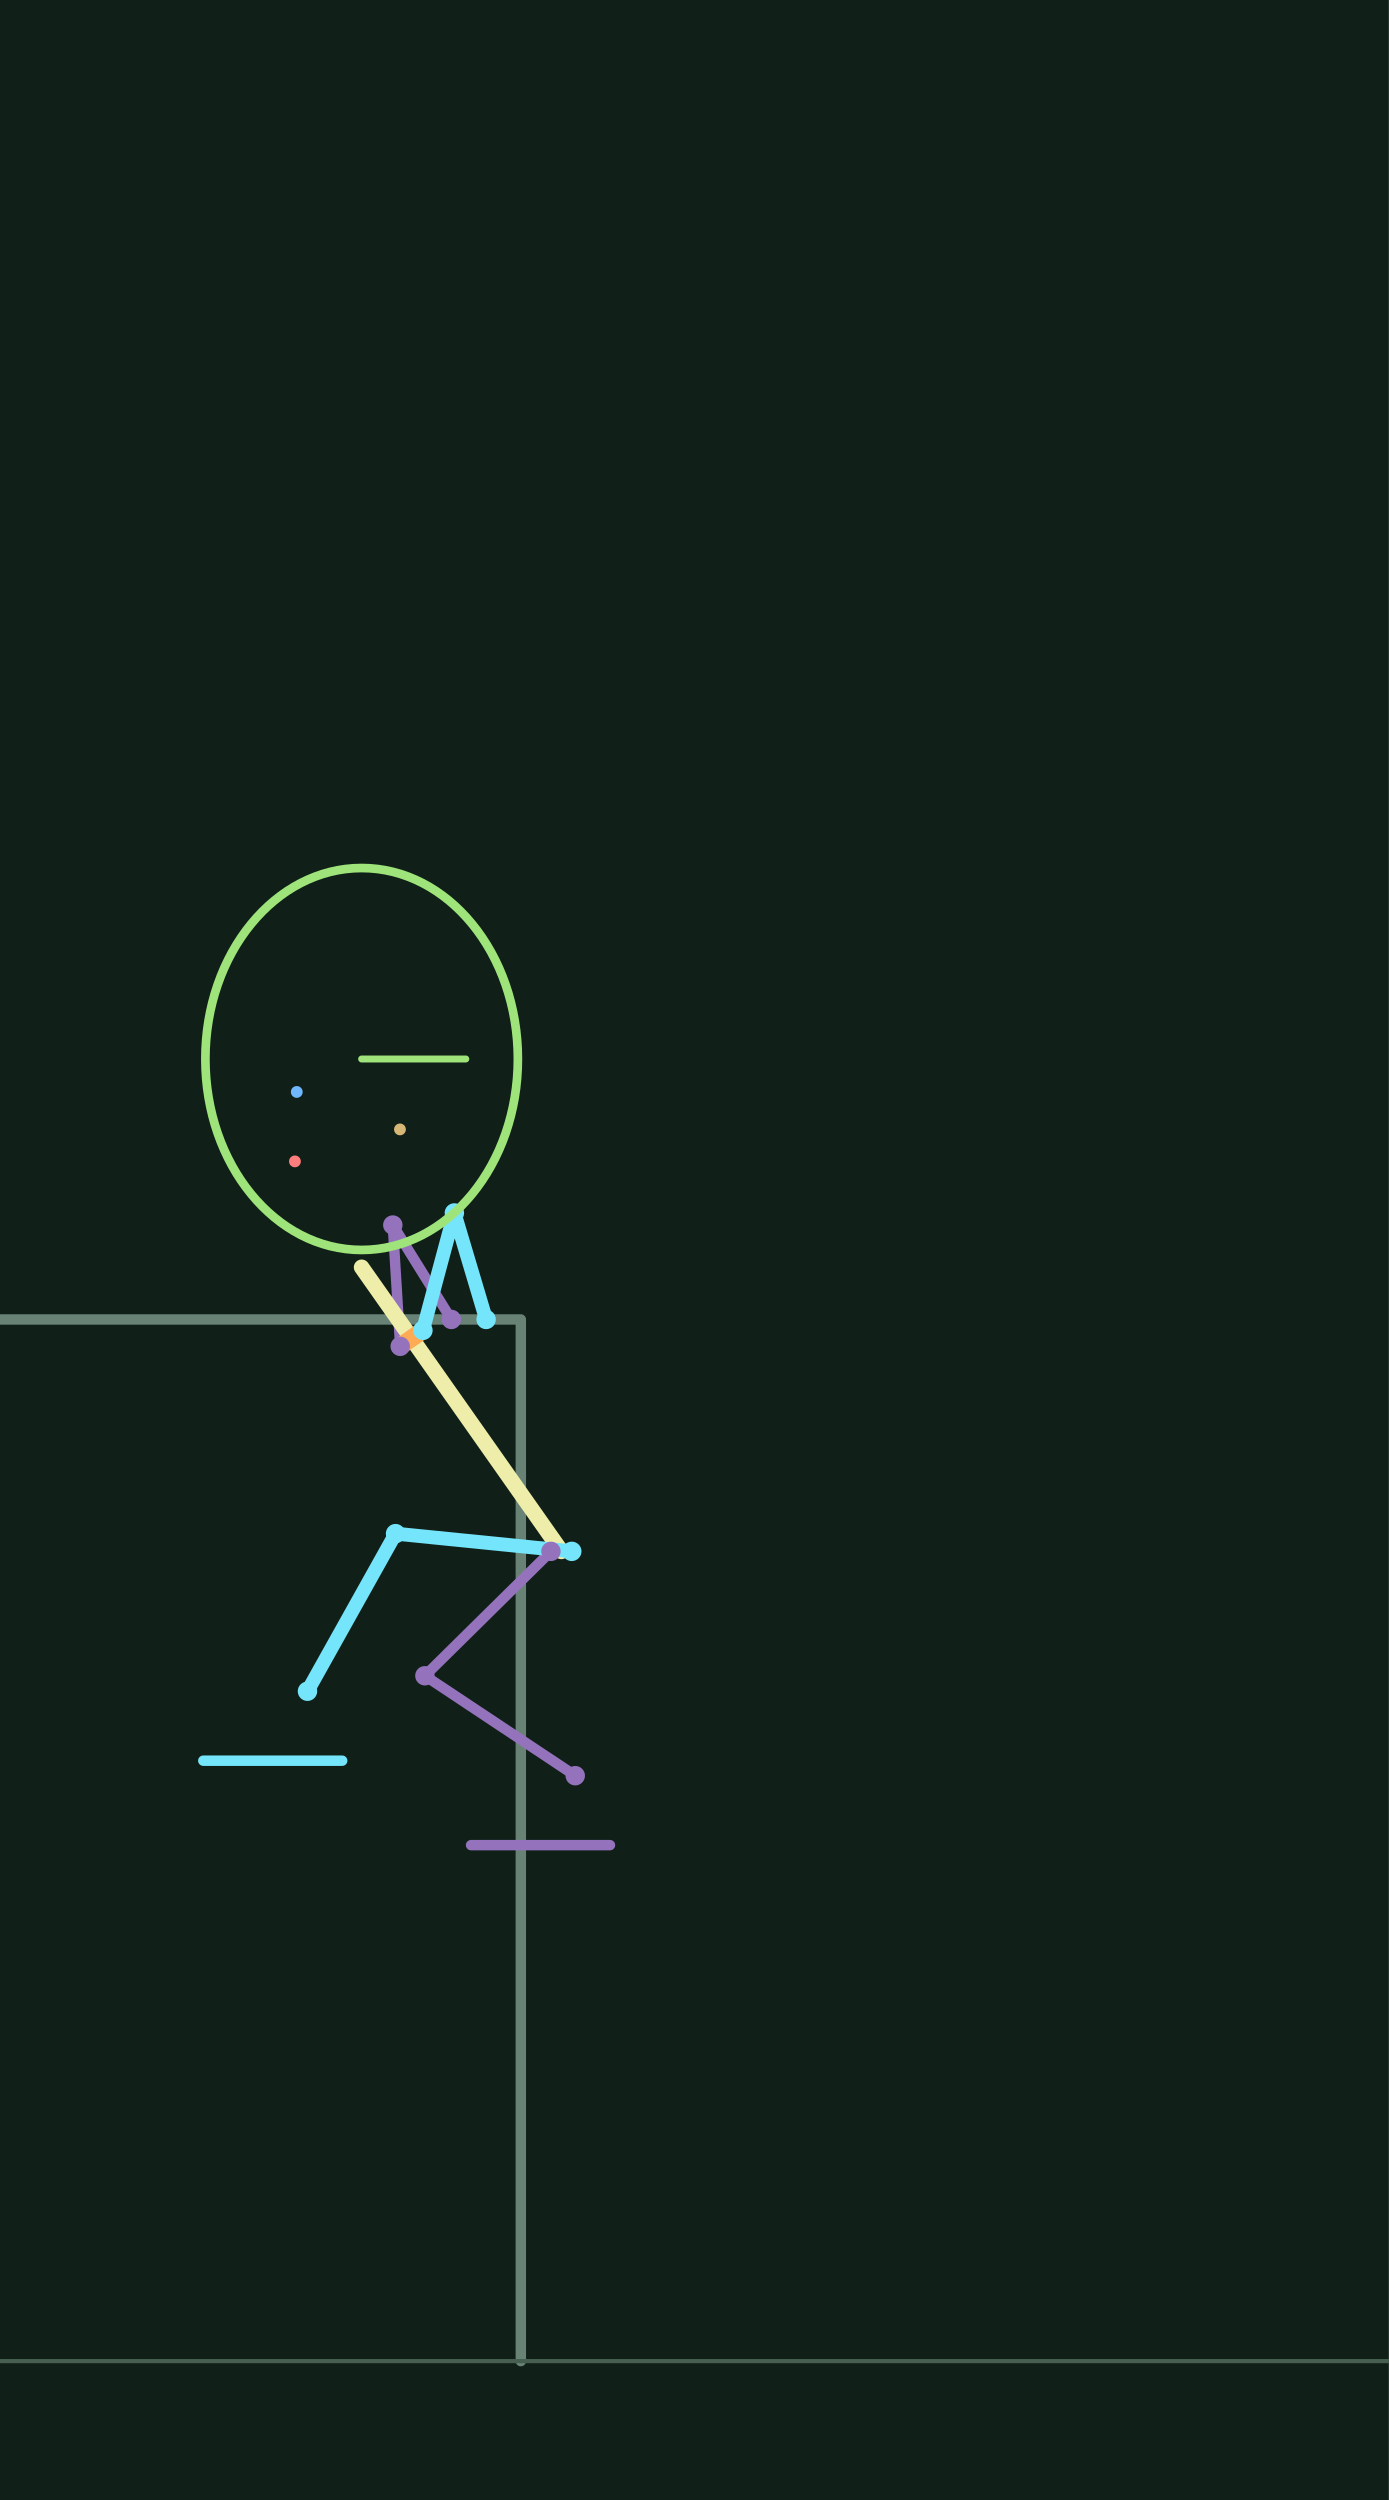
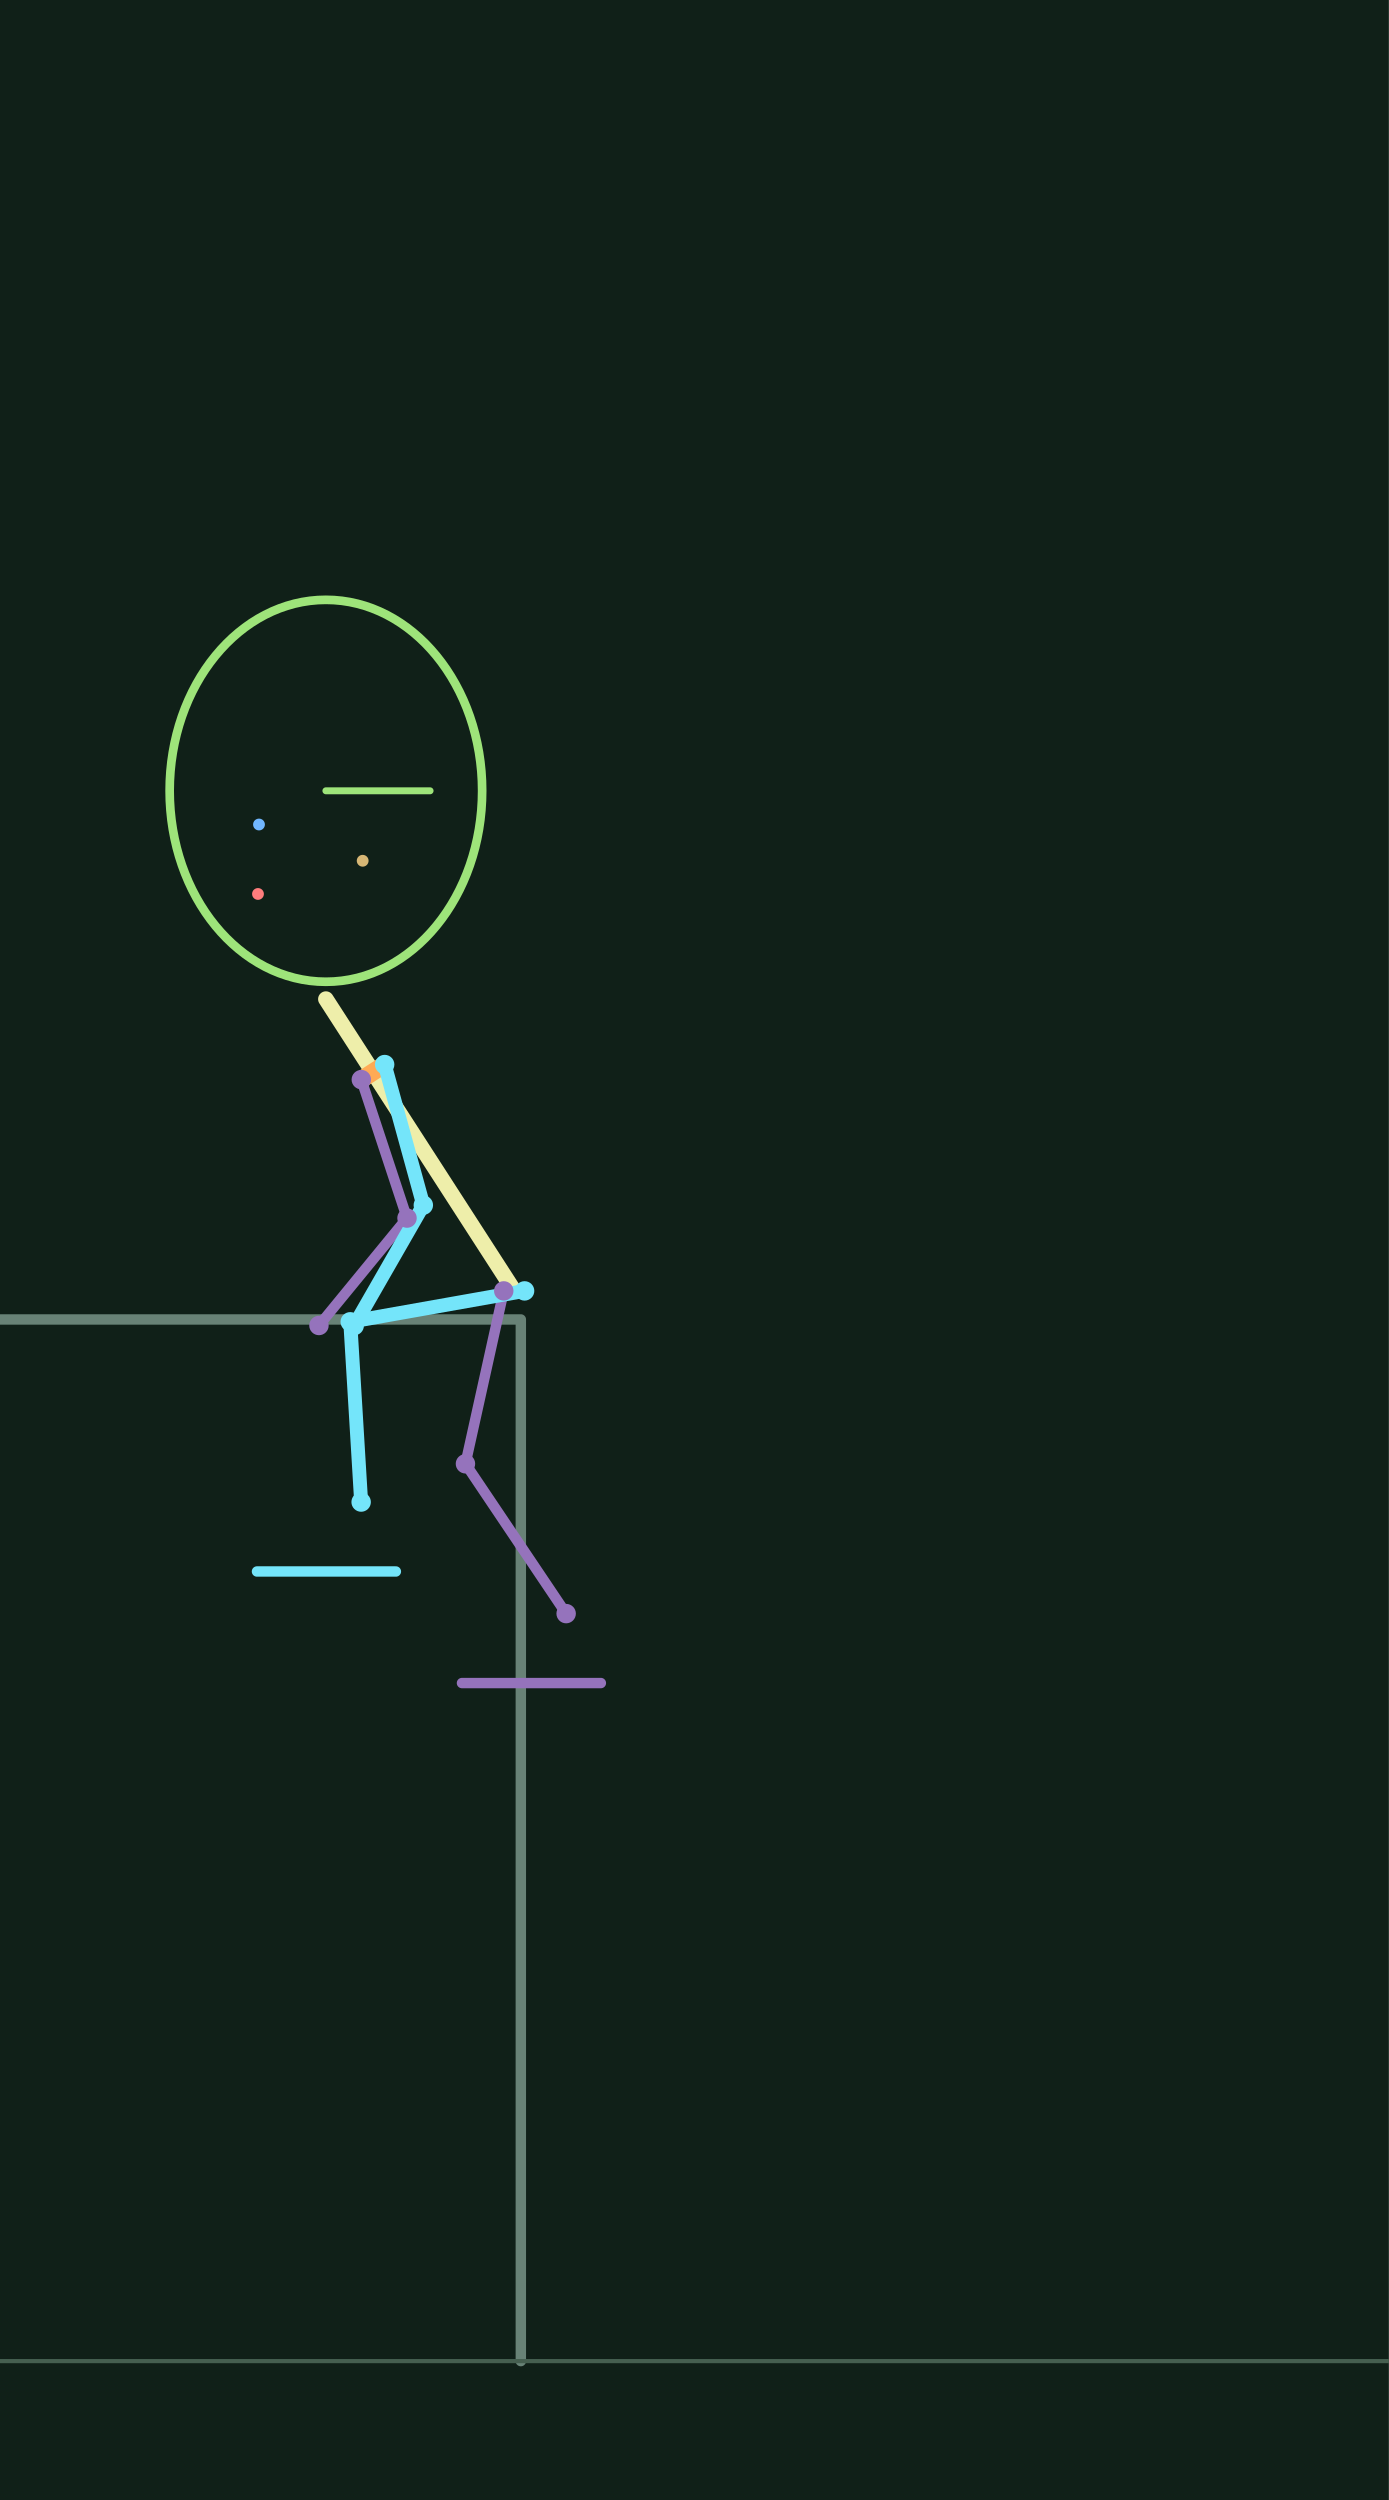
<svg xmlns="http://www.w3.org/2000/svg" width="400" height="720" viewBox="0 0 40 72">
  <rect width="100%" height="100%" fill="#102018" />
  <polyline points="15.000,68.000 15.000,38.000 0.000,38.000" fill="none" stroke="#688276" stroke-width="0.3" stroke-linecap="round" stroke-linejoin="round" />
  <path d="M0 68H40" stroke="#465f50" stroke-width=".12" />
-   <polyline points="15.867,44.679 12.237,48.262 16.567,51.140" fill="none" stroke="#9573bc" stroke-width="0.3" stroke-linecap="round" stroke-linejoin="round" />
-   <polyline points="11.526,38.774 11.313,35.281 13.000,38.000" fill="none" stroke="#9573bc" stroke-width="0.3" stroke-linecap="round" stroke-linejoin="round" />
-   <polyline points="16.167,44.679 10.415,36.499" fill="none" stroke="#eeeeaa" stroke-width="0.45" stroke-linecap="round" stroke-linejoin="round" />
-   <polyline points="12.180,38.314 11.526,38.774" fill="none" stroke="#ffaa55" stroke-width="0.5" stroke-linecap="round" stroke-linejoin="round" />
-   <polyline points="16.467,44.679 11.392,44.169 8.855,48.708" fill="none" stroke="#74e5fa" stroke-width="0.4" stroke-linecap="round" stroke-linejoin="round" />
-   <polyline points="12.180,38.314 13.086,34.933 14.000,38.000" fill="none" stroke="#74e5fa" stroke-width="0.4" stroke-linecap="round" stroke-linejoin="round" />
-   <polyline points="9.855,50.708 7.855,50.708 5.855,50.708" fill="none" stroke="#74e5fa" stroke-width="0.3" stroke-linecap="round" stroke-linejoin="round" />
-   <polyline points="17.567,53.140 15.567,53.140 13.567,53.140" fill="none" stroke="#9573bc" stroke-width="0.3" stroke-linecap="round" stroke-linejoin="round" />
-   <circle cx="16.467" cy="44.679" r=".28" fill="#74e5fa" />
-   <circle cx="11.392" cy="44.169" r=".28" fill="#74e5fa" />
-   <circle cx="8.855" cy="48.708" r=".28" fill="#74e5fa" />
-   <circle cx="12.180" cy="38.314" r=".28" fill="#74e5fa" />
-   <circle cx="13.086" cy="34.933" r=".28" fill="#74e5fa" />
-   <circle cx="14.000" cy="38.000" r=".28" fill="#74e5fa" />
-   <circle cx="15.867" cy="44.679" r=".28" fill="#9573bc" />
-   <circle cx="12.237" cy="48.262" r=".28" fill="#9573bc" />
-   <circle cx="16.567" cy="51.140" r=".28" fill="#9573bc" />
-   <circle cx="11.526" cy="38.774" r=".28" fill="#9573bc" />
-   <circle cx="11.313" cy="35.281" r=".28" fill="#9573bc" />
-   <circle cx="13.000" cy="38.000" r=".28" fill="#9573bc" />
-   <ellipse cx="10.415" cy="30.499" rx="4.5" ry="5.5" fill="none" stroke="#9ee47a" stroke-width=".25" />
-   <circle cx="8.547" cy="31.448" r=".17" fill="#71b7ff" />
-   <circle cx="8.494" cy="33.448" r=".17" fill="#ff7d7d" />
-   <circle cx="11.519" cy="32.527" r=".17" fill="#d7b775" />
-   <polyline points="10.415,30.499 13.415,30.499" fill="none" stroke="#9ee47a" stroke-width="0.2" stroke-linecap="round" stroke-linejoin="round" />
+   <polyline points="14.508,37.178 13.405,42.157 16.305,46.472" fill="none" stroke="#9573bc" stroke-width="0.3" stroke-linecap="round" stroke-linejoin="round" />
+   <polyline points="10.406,31.093 11.722,35.081 9.186,38.174" fill="none" stroke="#9573bc" stroke-width="0.3" stroke-linecap="round" stroke-linejoin="round" />
+   <polyline points="14.808,37.178 9.386,28.775" fill="none" stroke="#eeeeaa" stroke-width="0.45" stroke-linecap="round" stroke-linejoin="round" />
+   <polyline points="11.078,30.659 10.406,31.093" fill="none" stroke="#ffaa55" stroke-width="0.5" stroke-linecap="round" stroke-linejoin="round" />
+   <polyline points="15.108,37.178 10.087,38.068 10.401,43.259" fill="none" stroke="#74e5fa" stroke-width="0.4" stroke-linecap="round" stroke-linejoin="round" />
+   <polyline points="11.078,30.659 12.192,34.708 10.201,38.178" fill="none" stroke="#74e5fa" stroke-width="0.4" stroke-linecap="round" stroke-linejoin="round" />
+   <polyline points="11.401,45.259 9.401,45.259 7.401,45.259" fill="none" stroke="#74e5fa" stroke-width="0.3" stroke-linecap="round" stroke-linejoin="round" />
+   <polyline points="17.305,48.472 15.305,48.472 13.305,48.472" fill="none" stroke="#9573bc" stroke-width="0.3" stroke-linecap="round" stroke-linejoin="round" />
+   <circle cx="15.108" cy="37.178" r=".28" fill="#74e5fa" />
+   <circle cx="10.087" cy="38.068" r=".28" fill="#74e5fa" />
+   <circle cx="10.401" cy="43.259" r=".28" fill="#74e5fa" />
+   <circle cx="11.078" cy="30.659" r=".28" fill="#74e5fa" />
+   <circle cx="12.192" cy="34.708" r=".28" fill="#74e5fa" />
+   <circle cx="10.201" cy="38.178" r=".28" fill="#74e5fa" />
+   <circle cx="14.508" cy="37.178" r=".28" fill="#9573bc" />
+   <circle cx="13.405" cy="42.157" r=".28" fill="#9573bc" />
+   <circle cx="16.305" cy="46.472" r=".28" fill="#9573bc" />
+   <circle cx="10.406" cy="31.093" r=".28" fill="#9573bc" />
+   <circle cx="11.722" cy="35.081" r=".28" fill="#9573bc" />
+   <circle cx="9.186" cy="38.174" r=".28" fill="#9573bc" />
+   <ellipse cx="9.386" cy="22.775" rx="4.5" ry="5.5" fill="none" stroke="#9ee47a" stroke-width=".25" />
+   <circle cx="7.459" cy="23.746" r=".17" fill="#71b7ff" />
+   <circle cx="7.430" cy="25.746" r=".17" fill="#ff7d7d" />
+   <circle cx="10.445" cy="24.790" r=".17" fill="#d7b775" />
+   <polyline points="9.386,22.775 12.386,22.775" fill="none" stroke="#9ee47a" stroke-width="0.2" stroke-linecap="round" stroke-linejoin="round" />
</svg>
